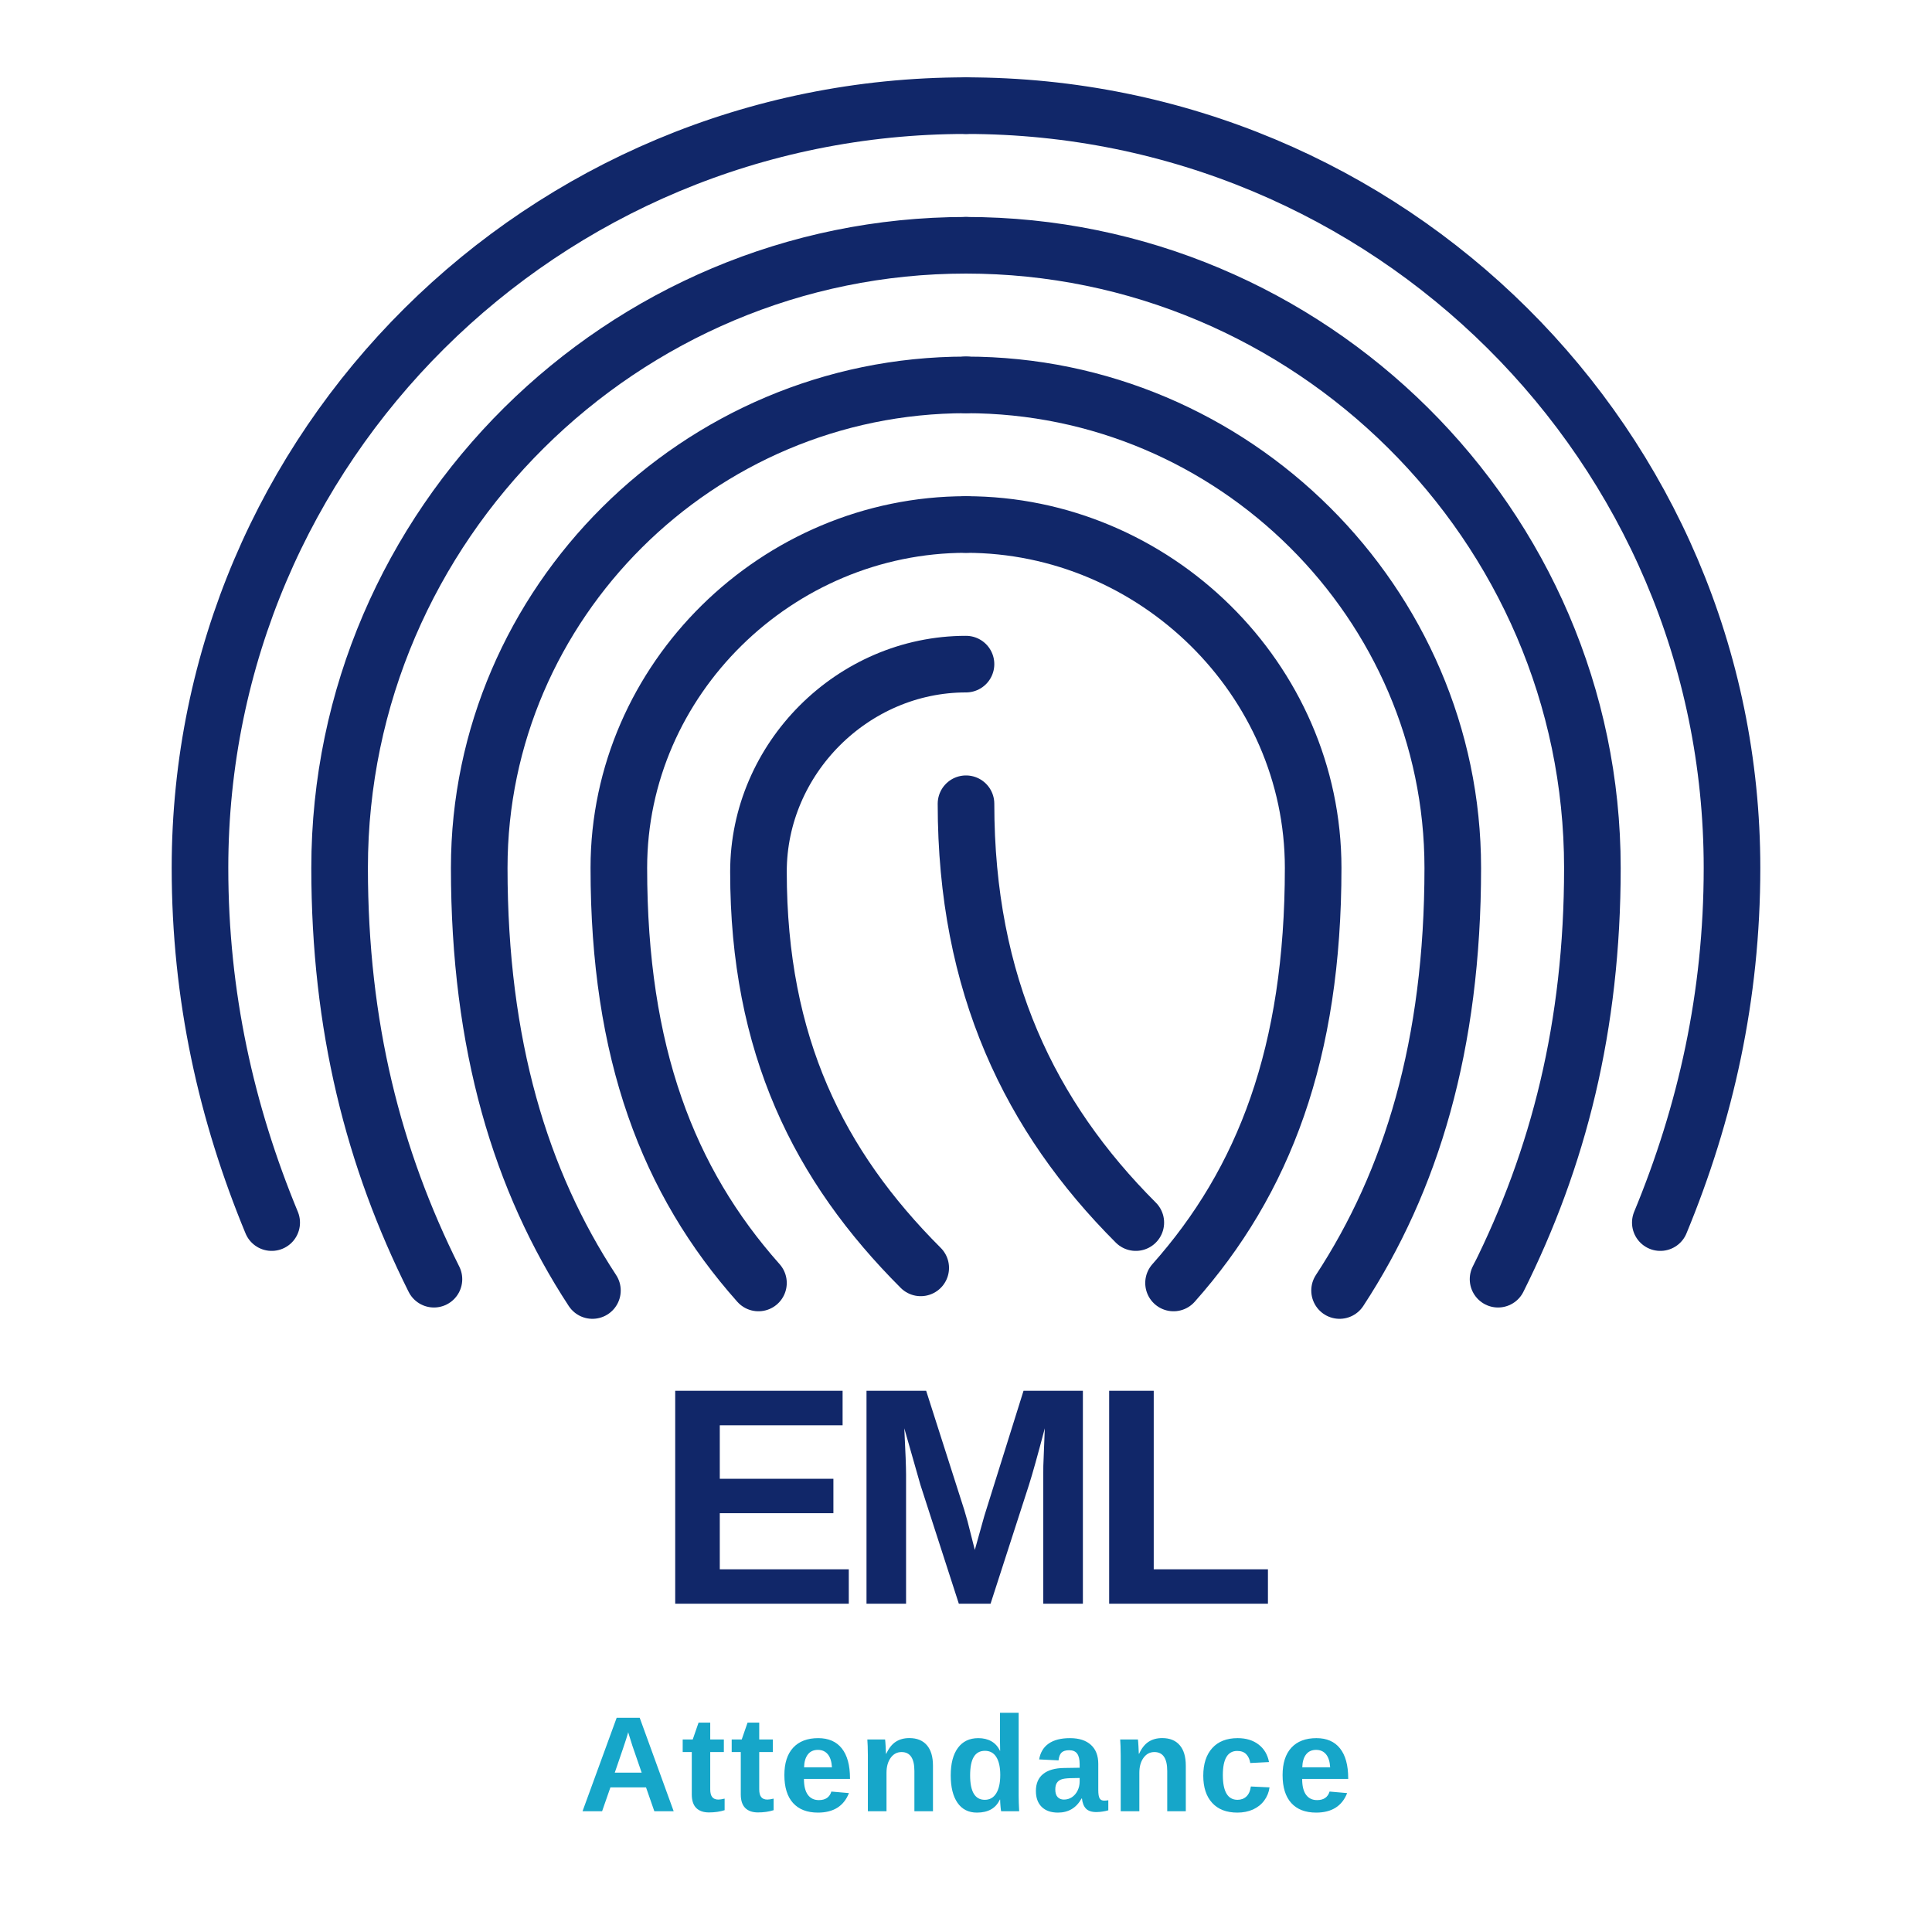
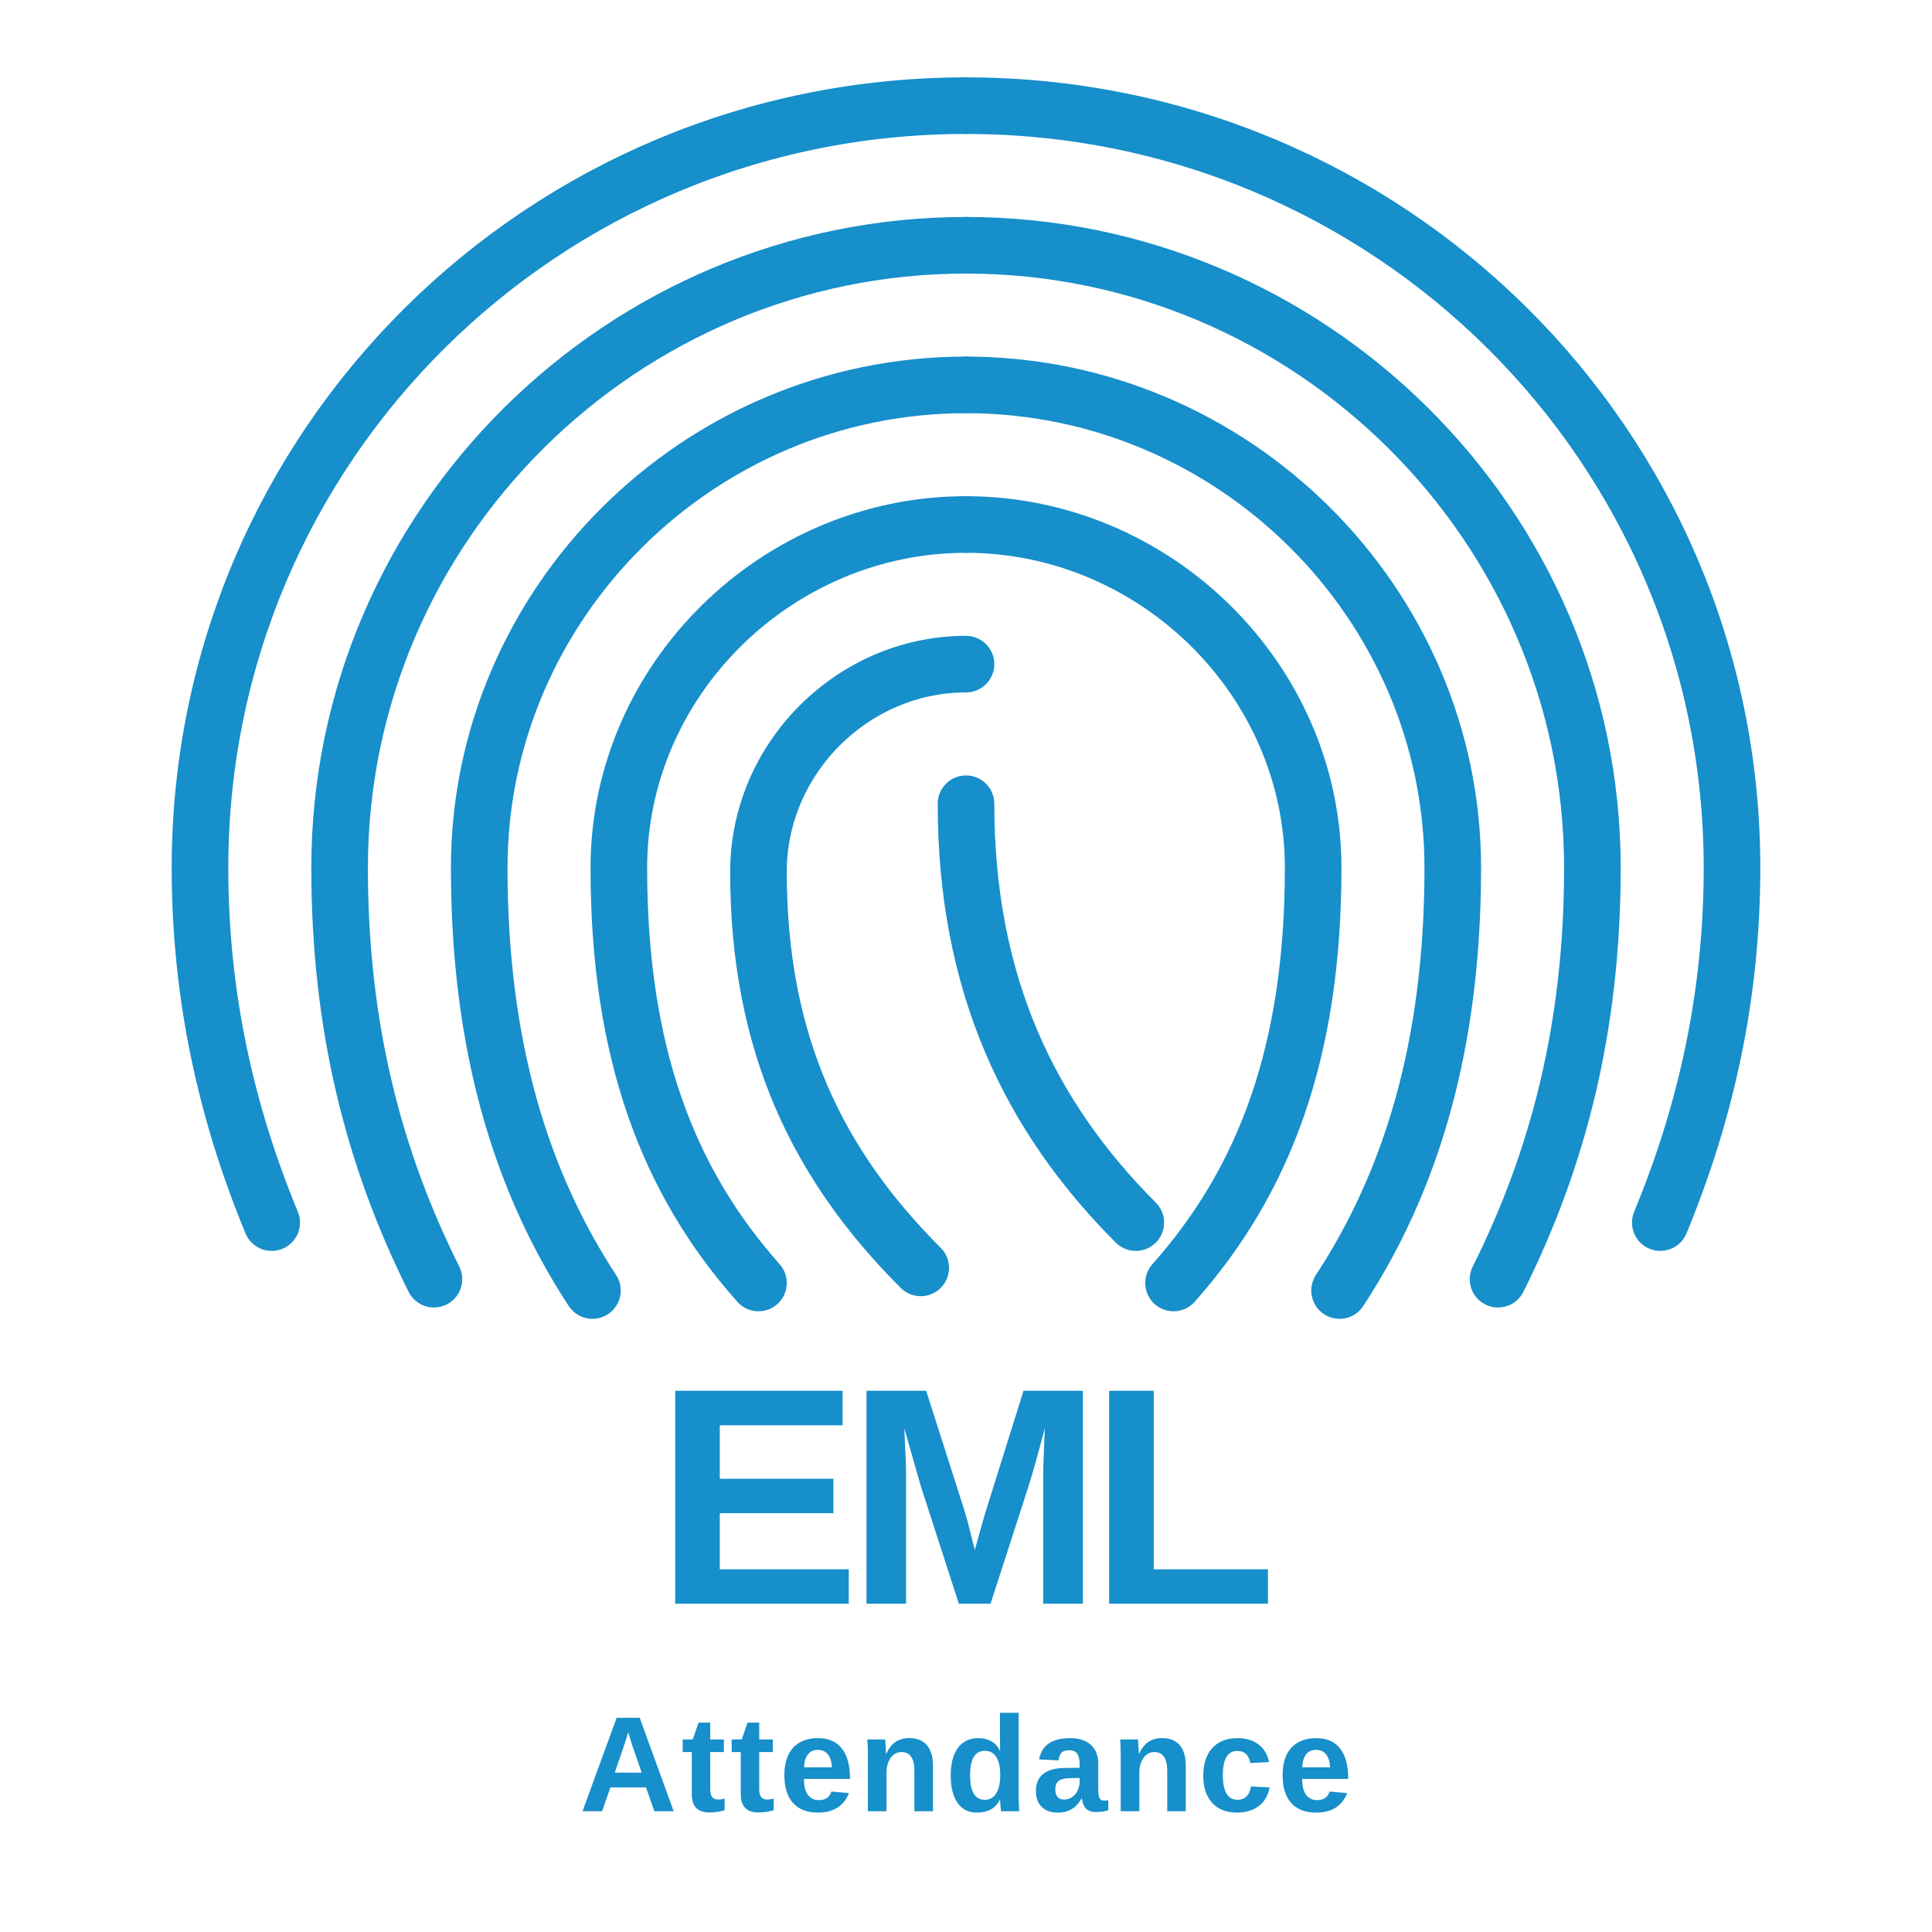
<svg xmlns="http://www.w3.org/2000/svg" viewBox="0 0 512 512">
-   <g fill="none" stroke="#112769" stroke-linecap="round" stroke-linejoin="round" stroke-width="15">
+   <g fill="none" stroke="#168fca" stroke-linecap="round" stroke-linejoin="round" stroke-width="15">
    <path d="M256 28c-112 0-203 90-203 202 0 34 7 65 19 94" />
    <path d="M256 65c-91 0-166 74-166 165 0 42 9 77 25 109" />
    <path d="M256 102c-71 0-129 58-129 128 0 47 11 83 30 112" />
    <path d="M256 139c-50 0-92 41-92 91 0 49 13 83 37 110" />
    <path d="M256 176c-30 0-55 25-55 55 0 46 16 78 43 105" />
    <path d="M256 28c112 0 203 90 203 202 0 34-7 65-19 94" />
    <path d="M256 65c91 0 166 74 166 165 0 42-9 77-25 109" />
    <path d="M256 102c71 0 129 58 129 128 0 47-11 83-30 112" />
    <path d="M256 139c50 0 92 41 92 91 0 49-13 83-37 110" />
    <path d="M256 213c0 48 17 83 45 111" />
  </g>
-   <text x="256" y="425" fill="#112769" font-family="Arial, Helvetica, sans-serif" font-size="82" font-weight="800" letter-spacing="-4" text-anchor="middle">EML</text>
-   <text x="256" y="480" fill="#16a6c9" font-family="Arial, Helvetica, sans-serif" font-size="36" font-weight="700" letter-spacing="1" text-anchor="middle">Attendance</text>
+   <text x="256" y="425" fill="#168fca" font-family="Arial, Helvetica, sans-serif" font-size="82" font-weight="800" letter-spacing="-4" text-anchor="middle">EML</text>
+   <text x="256" y="480" fill="#168fca" font-family="Arial, Helvetica, sans-serif" font-size="36" font-weight="700" letter-spacing="1" text-anchor="middle">Attendance</text>
</svg>
